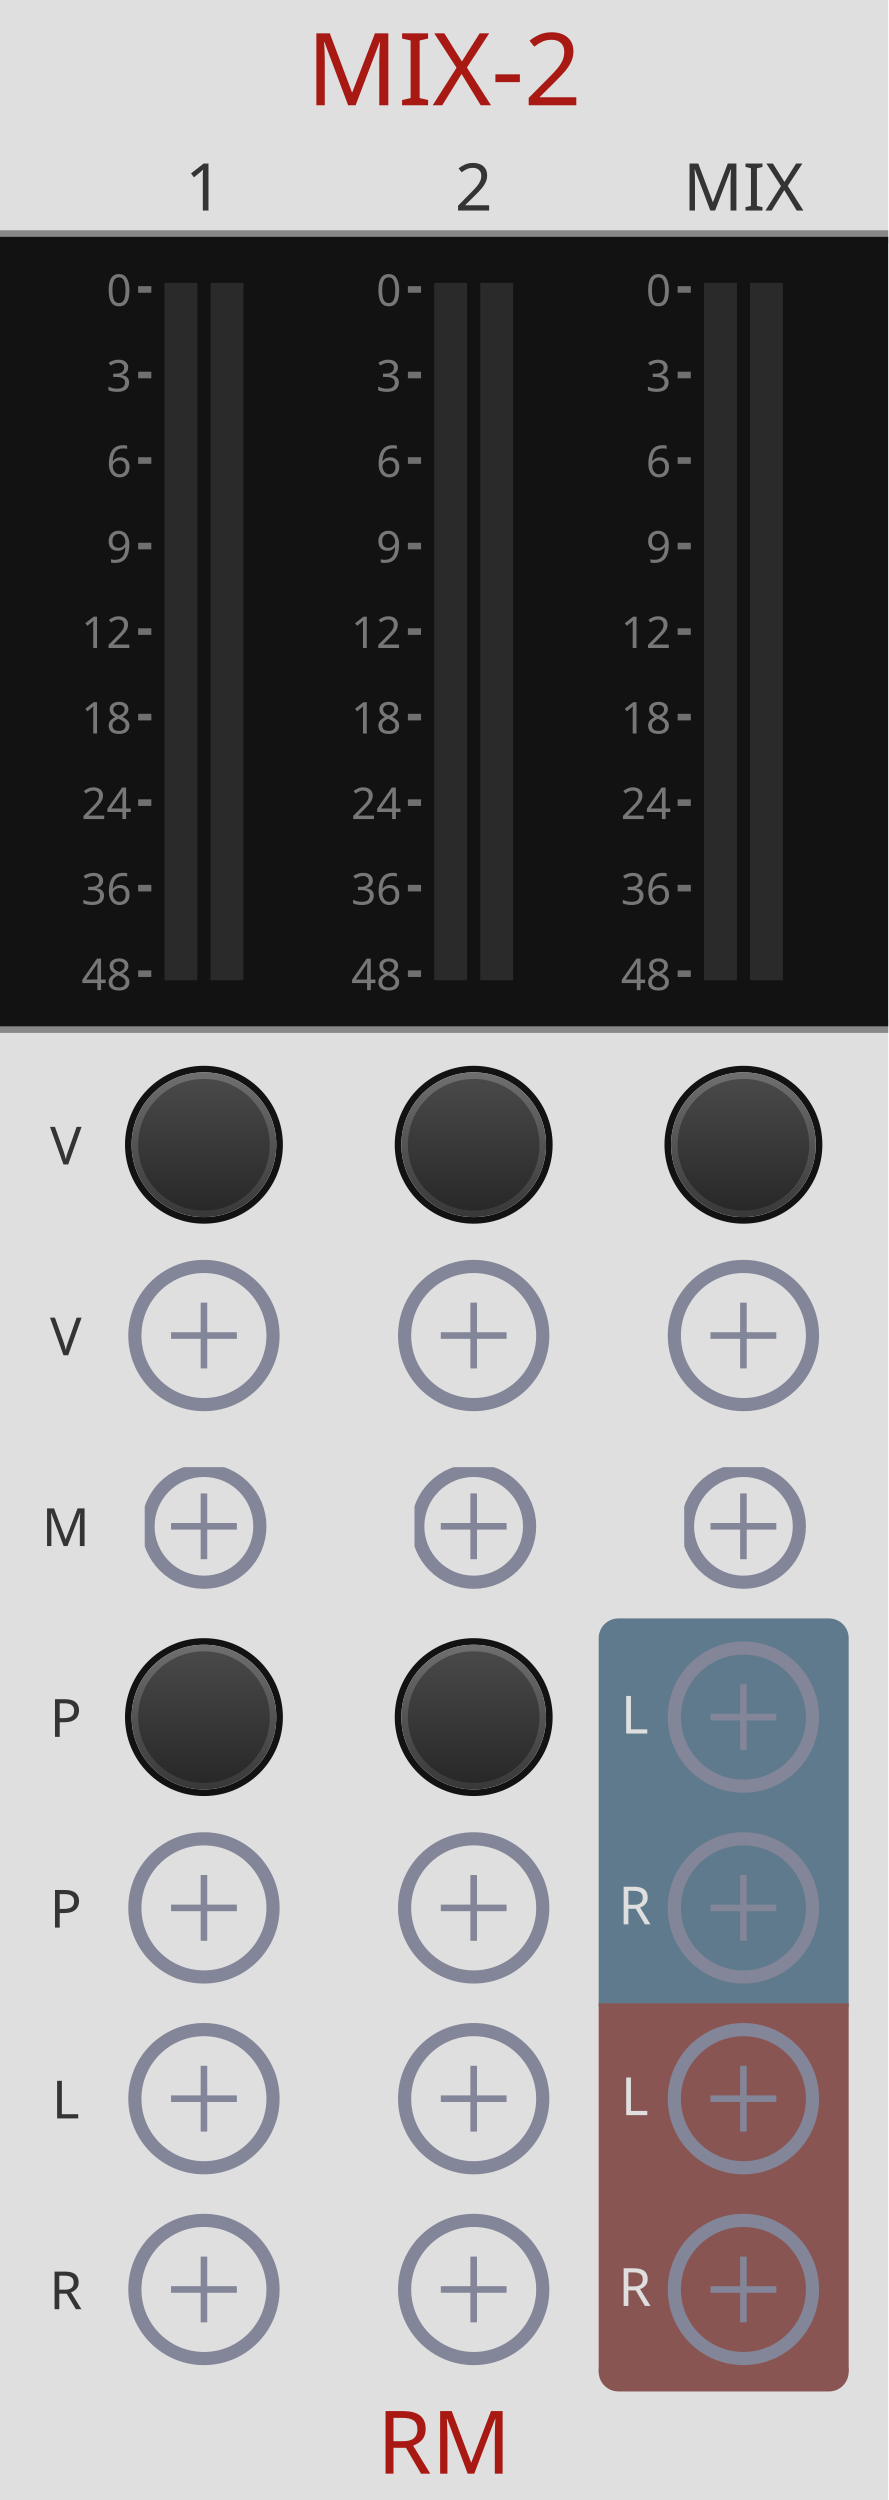
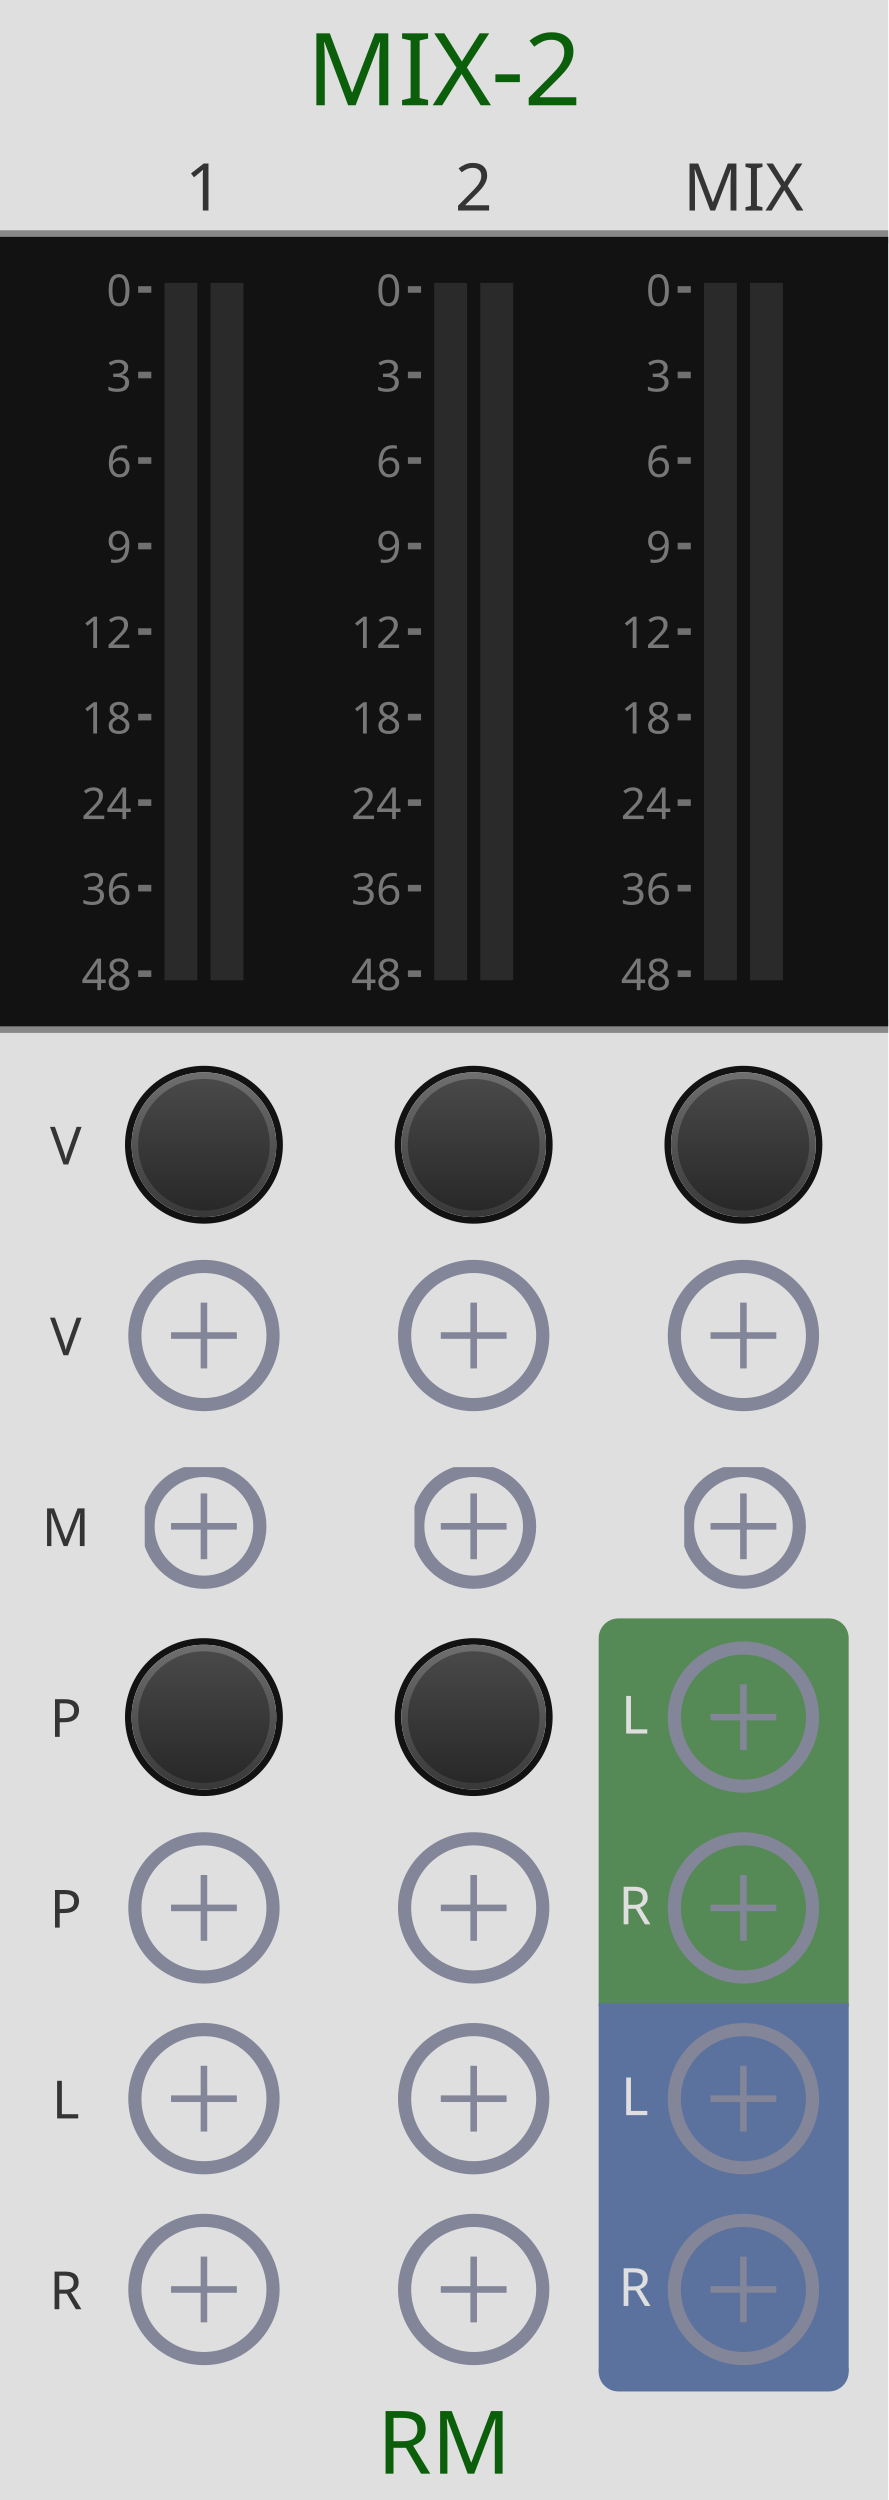
<svg xmlns="http://www.w3.org/2000/svg" xmlns:xlink="http://www.w3.org/1999/xlink" version="1.1" width="135" height="380" viewBox="0 0 135 380">
  <style>

    text.title {
-       fill: #a91913;
+       fill: #0b5f0b;
      font-family: 'DIN Alternate';
      font-size: 11.5pt;
    }
    text.logo {
-       fill: #a91913;
+       fill: #0b5f0b;
      font-family: 'DIN Alternate';
      font-size: 10pt;
    }
    text.big-label {
      fill: #343434;
      font-family: 'DIN Alternate';
      font-size: 7.5pt;
    }
    text.label {
      fill: #343434;
      font-family: 'DIN Alternate';
      font-size: 6pt;
    }
    text.white-label {
      fill: #dfdfdf;
      font-family: 'DIN Alternate';
      font-size: 6pt;
    }

    .background {
      fill: #dfdfdf;
    }
-     .main-output {
-       fill: #895553;
-     }
-     .alt-output {
-       fill: #5e7a8c;
+     .polyphonic {
+       fill: #558955;
+     }
+     .monophonic {
+       fill: #5b719e;
    }

    polyline.icon {
      stroke: #343434;
      stroke-width: 1.2;
      fill: none;
    }
    polyline.connect {
      stroke: #343434;
      stroke-width: 1;
      fill: none;
    }

    rect.lcd-bg {
      fill: #121212;
    }
    rect.lcd-bg-frame {
      fill: #888888;
    }
    rect.lcd-bg-accent {
      fill: #2a2a2a;
    }
    text.lcd-label {
      fill: #777777;
      font-family: 'Monaco';
      font-size: 5pt;
    }
    polyline.lcd-tick {
      stroke: #707070;
      stroke-width: 1;
      fill: none;
    }

    .blueprint {
      stroke: #838598;
      fill: none;
    }

  </style>
  <defs>
    <linearGradient id="smallKnobLight" x1="0%" y1="0%" x2="0%" y2="100%">
      <stop offset="0%" stop-color="#6f6f6f" />
      <stop offset="100%" stop-color="#383838" />
    </linearGradient>
    <linearGradient id="smallKnobDark" x1="0%" y1="0%" x2="0%" y2="100%">
      <stop offset="0%" stop-color="#494949" />
      <stop offset="100%" stop-color="#282828" />
    </linearGradient>
    <linearGradient id="bigKnobLight" x1="0%" y1="0%" x2="0%" y2="100%">
      <stop offset="0%" stop-color="#888" />
      <stop offset="100%" stop-color="#333" />
    </linearGradient>
    <linearGradient id="bigKnobDark" x1="0%" y1="0%" x2="0%" y2="100%">
      <stop offset="0%" stop-color="#5c5c5c" />
      <stop offset="100%" stop-color="#282828" />
    </linearGradient>
    <symbol id="knob18">
      <g transform="translate(9 9)">
        <circle r="8.5" stroke="#222" fill="none" />
        <circle r="8" fill="url('#smallKnobLight')" />
        <circle r="7" fill="url('#smallKnobDark')" />
      </g>
    </symbol>
    <symbol id="knob24">
      <g transform="translate(12 12)">
        <circle r="11.5" stroke="#121212" fill="none" />
        <circle r="11" fill="url('#smallKnobLight')" />
        <circle r="10" fill="url('#smallKnobDark')" />
      </g>
    </symbol>
    <symbol id="knob45">
      <g transform="translate(22.5 22.5)">
        <circle r="22" fill="url('#bigKnobDark')" />
        <circle r="20" fill="url('#bigKnobLight')" />
      </g>
    </symbol>
    <symbol id="toggleButton">
      <g transform="translate(9 9)">
        <polyline points="-5,0 5,0" stroke-width="1" class="blueprint" />
        <polyline points="0,-5 0,5" stroke-width="1" class="blueprint" />
        <circle cx="0" cy="0" r="8.5" stroke-width="2" class="blueprint" />
      </g>
    </symbol>
    <symbol id="port">
      <g transform="translate(12 12)">
        <polyline points="-5,0 5,0" stroke-width="1" class="blueprint" />
        <polyline points="0,-5 0,5" stroke-width="1" class="blueprint" />
        <circle cx="0" cy="0" r="10.5" stroke-width="2" class="blueprint" />
      </g>
    </symbol>
    <symbol id="hswitch14">
      <rect x="1" y="1" rx="2" width="20" height="12" stroke-width="2" class="blueprint" />
      <g transform="translate(12 7)">
        <polyline points="-5,0 5,0" stroke-width="1" class="blueprint" />
        <polyline points="0,-5 0,5" stroke-width="1" class="blueprint" />
      </g>
    </symbol>
    <symbol id="meter-strip">
      <g transform="translate(20 4)">
        <rect x="-6" y="-1" width="5" height="106" class="lcd-bg-accent" />
        <rect x="1" y="-1" width="5" height="106" class="lcd-bg-accent" />
        <g transform="translate(-11 2.5)">
          <text x="0" y="0" class="lcd-label" text-anchor="end">0</text>
          <text x="0" y="13" class="lcd-label" text-anchor="end">3</text>
          <text x="0" y="26" class="lcd-label" text-anchor="end">6</text>
          <text x="0" y="39" class="lcd-label" text-anchor="end">9</text>
          <text x="0" y="52" class="lcd-label" text-anchor="end">12</text>
          <text x="0" y="65" class="lcd-label" text-anchor="end">18</text>
          <text x="0" y="78" class="lcd-label" text-anchor="end">24</text>
          <text x="0" y="91" class="lcd-label" text-anchor="end">36</text>
          <text x="0" y="104" class="lcd-label" text-anchor="end">48</text>
        </g>
        <g transform="translate(-10 0)">
          <polyline points="0   0 2   0" class="lcd-tick" />
          <polyline points="0  13 2  13" class="lcd-tick" />
          <polyline points="0  26 2  26" class="lcd-tick" />
          <polyline points="0  39 2  39" class="lcd-tick" />
          <polyline points="0  52 2  52" class="lcd-tick" />
          <polyline points="0  65 2  65" class="lcd-tick" />
          <polyline points="0  78 2  78" class="lcd-tick" />
          <polyline points="0  91 2  91" class="lcd-tick" />
          <polyline points="0 104 2 104" class="lcd-tick" />
        </g>
      </g>
    </symbol>
  </defs>
  <rect class="background" width="100%" height="100%" />
  <text class="title" x="50%" y="16" text-anchor="middle">MIX-2</text>
  <text class="logo" x="50%" y="376" text-anchor="middle">RM</text>
  <rect x="0" y="35" width="100%" height="2" class="lcd-bg-frame" />
  <rect x="0" y="155" width="100%" height="2" class="lcd-bg-frame" />
  <rect x="0" y="36" width="100%" height="120" class="lcd-bg" />
  <g transform="translate(10 0)">
    <g transform="translate(0 174)">
      <text x="0" y="3" class="label" text-anchor="middle">V</text>
    </g>
    <g transform="translate(0 203)">
      <text x="0" y="3" class="label" text-anchor="middle">V</text>
    </g>
    <g transform="translate(0 232)">
      <text x="0" y="3" class="label" text-anchor="middle">M</text>
    </g>
    <g transform="translate(0 261)">
      <text x="0" y="3" class="label" text-anchor="middle">P</text>
    </g>
    <g transform="translate(0 290)">
      <text x="0" y="3" class="label" text-anchor="middle">P</text>
    </g>
    <g transform="translate(0 319)">
      <text x="0" y="3" class="label" text-anchor="middle">L</text>
    </g>
    <g transform="translate(0 348)">
      <text x="0" y="3" class="label" text-anchor="middle">R</text>
    </g>
  </g>
  <g transform="translate(31 32)">
    <text x="0" y="0" class="big-label" text-anchor="middle">1</text>
  </g>
  <g transform="translate(31 44)">
    <use xlink:href="#meter-strip" transform="translate(-20 -4)" />
  </g>
  <g transform="translate(31 174)">
    <use xlink:href="#knob24" transform="translate(-12 -12)" />
  </g>
  <g transform="translate(31 203)">
    <use xlink:href="#port" transform="translate(-12 -12)" />
  </g>
  <g transform="translate(31 232)">
    <use xlink:href="#toggleButton" transform="translate(-9 -9)" />
  </g>
  <g transform="translate(31 261)">
    <use xlink:href="#knob24" transform="translate(-12 -12)" />
  </g>
  <g transform="translate(31 290)">
    <use xlink:href="#port" transform="translate(-12 -12)" />
  </g>
  <g transform="translate(31 319)">
    <use xlink:href="#port" transform="translate(-12 -12)" />
  </g>
  <g transform="translate(31 348)">
    <use xlink:href="#port" transform="translate(-12 -12)" />
  </g>
  <g transform="translate(72 32)">
    <text x="0" y="0" class="big-label" text-anchor="middle">2</text>
  </g>
  <g transform="translate(72 44)">
    <use xlink:href="#meter-strip" transform="translate(-20 -4)" />
  </g>
  <g transform="translate(72 174)">
    <use xlink:href="#knob24" transform="translate(-12 -12)" />
  </g>
  <g transform="translate(72 203)">
    <use xlink:href="#port" transform="translate(-12 -12)" />
  </g>
  <g transform="translate(72 232)">
    <use xlink:href="#toggleButton" transform="translate(-9 -9)" />
  </g>
  <g transform="translate(72 261)">
    <use xlink:href="#knob24" transform="translate(-12 -12)" />
  </g>
  <g transform="translate(72 290)">
    <use xlink:href="#port" transform="translate(-12 -12)" />
  </g>
  <g transform="translate(72 319)">
    <use xlink:href="#port" transform="translate(-12 -12)" />
  </g>
  <g transform="translate(72 348)">
    <use xlink:href="#port" transform="translate(-12 -12)" />
  </g>
  <g transform="translate(113 32)">
    <text x="0" y="0" class="big-label" text-anchor="middle">MIX</text>
  </g>
  <g transform="translate(113 44)">
    <use xlink:href="#meter-strip" transform="translate(-20 -4)" />
  </g>
  <g transform="translate(113 174)">
    <use xlink:href="#knob24" transform="translate(-12 -12)" />
  </g>
  <g transform="translate(113 203)">
    <use xlink:href="#port" transform="translate(-12 -12)" />
  </g>
  <g transform="translate(113 232)">
    <use xlink:href="#toggleButton" transform="translate(-9 -9)" />
  </g>
  <g transform="translate(113 261)">
    <g transform="translate(-22 -15)">
-       <rect x="0" y="0" width="38" height="61.5" rx="3" class="alt-output" />
+       <rect x="0" y="0" width="38" height="61.5" rx="3" class="polyphonic" />
    </g>
    <text x="-16.5" y="2.5" class="white-label" text-anchor="middle">L</text>
    <use xlink:href="#port" transform="translate(-12 -12)" />
  </g>
  <g transform="translate(113 290)">
    <text x="-16.5" y="2.5" class="white-label" text-anchor="middle">R</text>
    <use xlink:href="#port" transform="translate(-12 -12)" />
  </g>
  <g transform="translate(113 319)">
    <g transform="translate(-22 -14.5)">
-       <rect x="0" y="0" width="38" height="56" class="main-output" />
-       <rect x="0" y="53" width="38" height="6" rx="3" class="main-output" />
+       <rect x="0" y="0" width="38" height="56" class="monophonic" />
+       <rect x="0" y="53" width="38" height="6" rx="3" class="monophonic" />
    </g>
    <text x="-16.5" y="2.5" class="white-label" text-anchor="middle">L</text>
    <use xlink:href="#port" transform="translate(-12 -12)" />
  </g>
  <g transform="translate(113 348)">
    <text x="-16.5" y="2.5" class="white-label" text-anchor="middle">R</text>
    <use xlink:href="#port" transform="translate(-12 -12)" />
  </g>
</svg>
